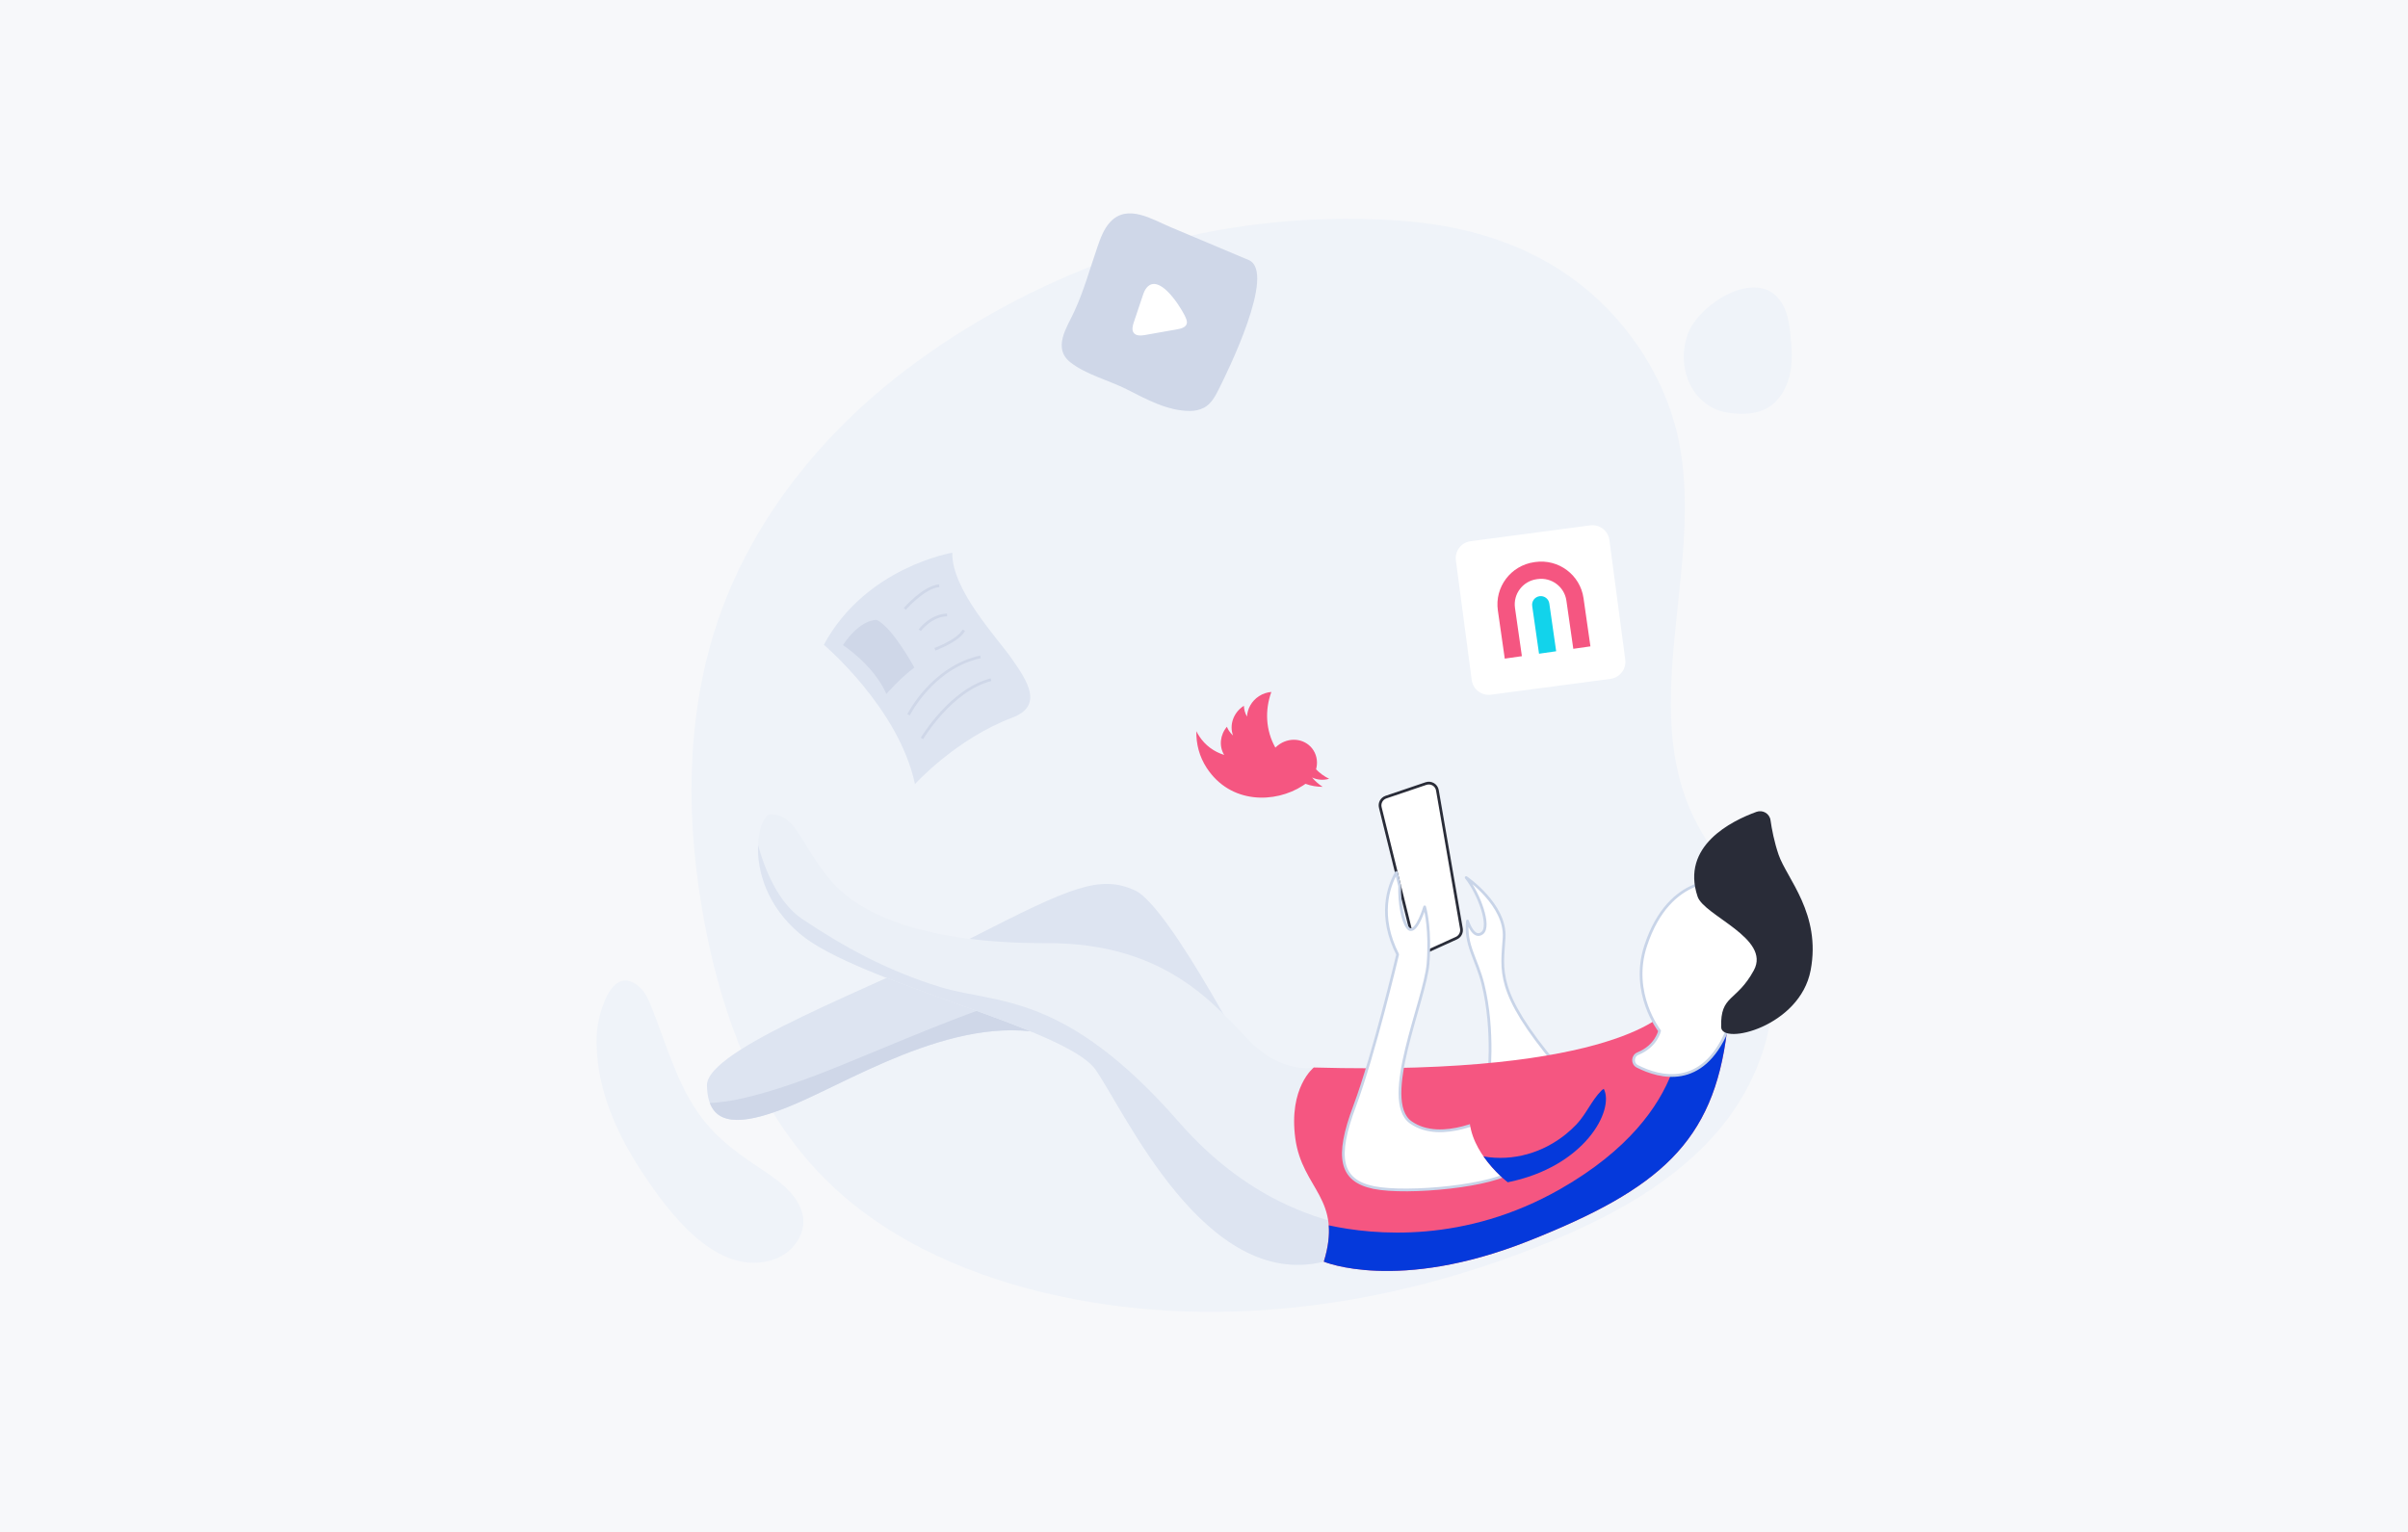
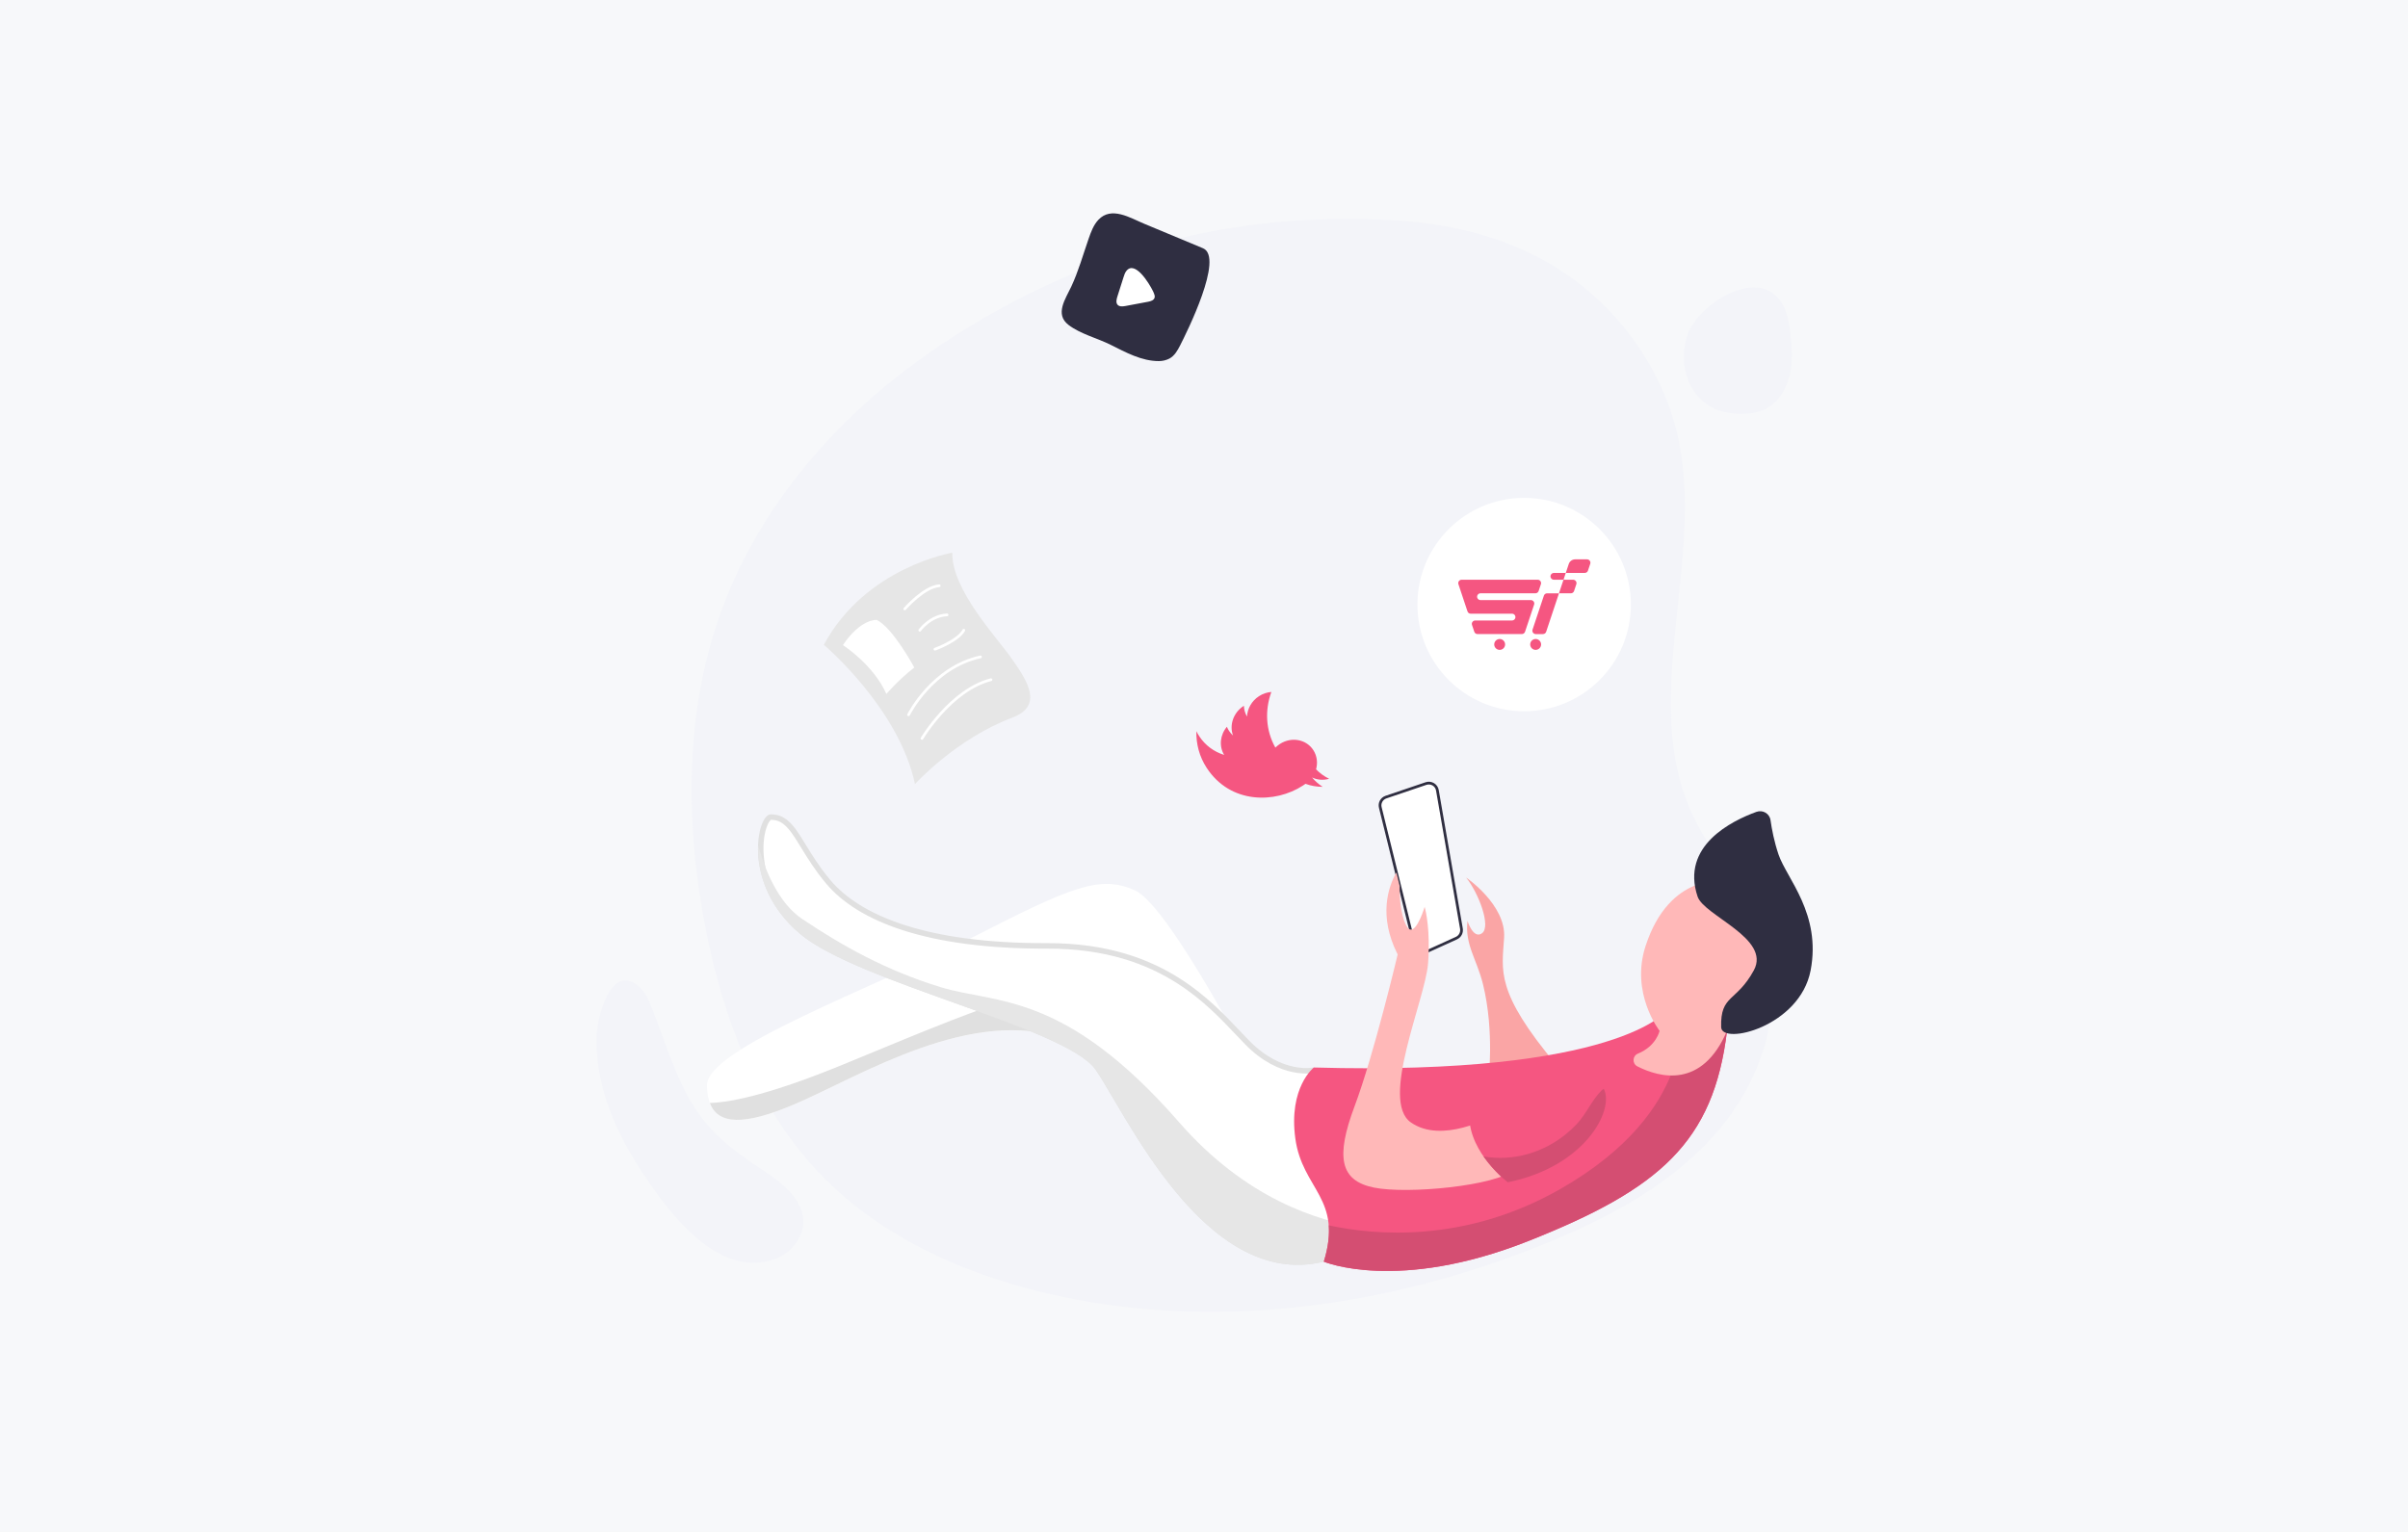
<svg xmlns="http://www.w3.org/2000/svg" width="440" height="280" viewBox="0 0 440 280" fill="none">
  <path d="M440 0H0V280H440V0Z" fill="#F7F8FA" />
-   <path d="M257.367 40.465C273.107 41.855 287.277 47.765 297.317 60.555C302.177 66.745 305.637 74.065 306.997 81.835C310.927 104.265 299.577 128.875 309.477 149.385C313.047 156.785 319.137 162.855 322.057 170.535C326.617 182.495 322.467 196.495 314.257 206.315C306.047 216.135 294.367 222.405 282.517 227.245C253.577 239.045 221.097 243.545 190.697 236.255C175.347 232.575 160.367 225.705 149.527 214.225C138.167 202.205 132.137 186.015 128.947 169.785C125.227 150.845 125.067 130.815 131.467 112.605C137.797 94.615 150.307 79.165 165.497 67.625C176.867 58.985 189.627 52.155 203.037 47.285C219.717 41.235 237.977 39.135 255.637 40.315C256.227 40.365 256.797 40.415 257.367 40.465Z" fill="#EFF3F9" />
-   <path d="M311.747 56.485C310.157 57.925 308.917 59.595 308.357 61.165C306.697 65.855 308.017 71.595 312.427 74.255C314.017 75.215 315.897 75.575 317.757 75.635C319.487 75.685 321.277 75.465 322.807 74.645C325.017 73.455 326.417 71.105 326.997 68.665C327.577 66.225 327.417 63.675 327.157 61.175C326.987 59.565 326.767 57.935 326.127 56.445C323.387 50.145 316.197 52.455 311.747 56.485Z" fill="#EFF3F9" />
-   <path d="M109.017 189.265C108.717 198.165 112.347 206.655 117.147 213.975C122.007 221.385 130.987 233.755 141.477 230.175C144.717 229.065 147.287 225.705 146.717 222.335C145.997 218.075 141.477 215.255 138.177 213.065C133.917 210.225 130.247 207.365 127.317 203.045C123.517 197.425 121.567 190.385 119.067 184.135C118.537 182.795 117.967 181.415 116.897 180.455C111.617 175.695 109.127 185.925 109.017 189.265Z" fill="#EFF3F9" />
-   <path d="M267.907 160.405C267.907 160.405 275.217 165.385 274.837 171.395C274.467 177.395 273.137 181.235 284.437 194.695L271.957 197.785C271.957 197.785 273.127 188.565 270.967 179.855C269.827 175.275 267.637 172.655 268.147 168.335C268.147 168.335 269.217 171.785 270.827 170.555C272.447 169.315 270.247 163.345 267.907 160.405Z" fill="white" stroke="#C8D4E8" stroke-width="0.5" stroke-miterlimit="10" stroke-linejoin="round" />
-   <path d="M230.257 197.774C230.257 197.774 213.827 165.654 207.387 162.744C200.947 159.834 195.677 162.144 177.537 171.414C159.397 180.684 129.017 191.664 129.177 198.424C129.337 205.184 133.677 206.794 145.437 201.734C157.197 196.674 177.797 183.694 194.807 190.024C211.817 196.344 220.157 214.834 220.157 214.834L230.257 197.774Z" fill="#DDE4F1" />
-   <path d="M199.057 182.695C189.327 180.165 186.677 181.055 154.847 194.245C141.557 199.755 134.007 201.465 129.707 201.595C131.177 205.535 135.837 205.855 145.437 201.725C157.197 196.665 177.797 183.685 194.807 190.005C211.817 196.325 220.157 214.815 220.157 214.815L224.967 206.695C218.607 198.275 206.047 184.515 199.057 182.695Z" fill="#CFD7E8" />
-   <path d="M140.827 148.845C138.307 148.845 135.497 161.675 146.177 170.665C156.857 179.665 194.777 187.785 200.177 195.485C205.577 203.185 220.167 235.935 241.877 230.595L251.087 223.365L240.067 195.105C240.067 195.105 234.327 196.415 228.237 190.185C222.147 183.955 213.217 172.315 191.287 172.385C169.357 172.455 157.187 167.385 151.697 160.825C146.207 154.265 145.507 148.845 140.827 148.845Z" fill="#EBF0F7" />
-   <path d="M241.887 230.605L249.637 224.515C240.577 223.265 227.457 218.875 215.467 205.145C194.497 181.105 182.027 183.535 171.917 180.445C161.817 177.345 153.877 172.855 146.577 167.965C142.177 165.015 139.747 158.895 138.517 154.495C138.347 159.035 140.017 165.495 146.177 170.685C156.857 179.685 194.777 187.805 200.177 195.505C205.587 203.195 220.177 235.945 241.887 230.605Z" fill="#DDE4F1" />
-   <path d="M304.587 184.695C304.587 184.695 295.747 196.675 240.067 195.115C240.067 195.115 235.417 198.745 236.687 208.085C237.957 217.435 245.437 219.015 241.887 230.605C241.887 230.605 255.347 236.315 279.307 226.815C303.267 217.315 313.107 208.765 315.577 188.405L304.587 184.695Z" fill="#F55681" />
-   <path d="M315.567 188.405L307.097 185.535C307.097 185.535 310.087 203.035 285.147 217.305C267.647 227.315 251.107 225.775 242.797 223.965C242.937 225.795 242.717 227.935 241.897 230.605C241.897 230.605 255.357 236.315 279.317 226.815C303.267 217.315 313.097 208.765 315.567 188.405Z" fill="#0539DB" />
-   <path d="M150.537 117.854C150.537 117.854 164.247 129.424 167.187 143.314C167.187 143.314 174.657 135.054 184.937 131.184C190.757 128.994 187.697 124.454 184.937 120.484C182.177 116.514 173.877 107.804 174.007 101.024C174.007 101.024 158.187 103.644 150.537 117.854Z" fill="#DDE4F1" />
-   <path d="M154.027 117.914C154.027 117.914 159.567 121.454 161.967 126.834C161.967 126.834 164.427 123.994 167.067 122.014C167.067 122.014 163.117 114.664 160.177 113.304C160.177 113.304 157.237 113.084 154.027 117.914Z" fill="#CFD7E8" />
-   <path d="M165.327 111.294C165.327 111.294 168.807 107.284 171.617 107.064" stroke="#CFD7E8" stroke-width="0.5" stroke-miterlimit="10" />
-   <path d="M168.067 115.194C168.067 115.194 169.987 112.534 173.047 112.384" stroke="#CFD7E8" stroke-width="0.5" stroke-miterlimit="10" />
-   <path d="M170.837 118.664C170.837 118.664 175.087 117.124 176.107 115.194" stroke="#CFD7E8" stroke-width="0.5" stroke-miterlimit="10" />
-   <path d="M166.017 130.644C166.017 130.644 170.337 121.984 179.157 120.064" stroke="#CFD7E8" stroke-width="0.5" stroke-miterlimit="10" />
-   <path d="M168.467 134.974C168.467 134.974 173.727 126.104 181.077 124.234" stroke="#CFD7E8" stroke-width="0.5" stroke-miterlimit="10" />
-   <path d="M294.284 124.08L272.427 126.974C270.725 127.195 269.142 126.003 268.92 124.284L266.026 102.427C265.805 100.725 266.997 99.142 268.716 98.92L290.573 96.026C292.276 95.805 293.859 96.997 294.08 98.716L296.974 120.573C297.195 122.275 295.987 123.841 294.284 124.08Z" fill="white" />
-   <path d="M217.498 75.116C213.308 75.126 209.468 72.966 205.838 71.136C202.588 69.496 198.518 68.496 195.638 66.266C192.248 63.636 194.958 59.846 196.308 56.916C198.038 53.176 199.158 49.116 200.498 45.226C201.068 43.576 201.668 41.866 202.858 40.586C206.008 37.176 210.558 40.116 213.918 41.526C218.658 43.526 223.408 45.526 228.158 47.526C233.338 49.706 224.158 68.246 222.648 71.246C222.008 72.516 221.278 73.836 220.028 74.506C219.208 74.926 218.368 75.106 217.498 75.116Z" fill="#CFD7E8" />
-   <path d="M216.458 57.636C215.348 55.476 211.748 50.046 209.558 52.546C209.158 52.996 208.958 53.586 208.768 54.156C208.238 55.746 207.698 57.336 207.168 58.926C206.958 59.566 206.758 60.336 207.178 60.866C207.628 61.426 208.498 61.356 209.208 61.236C211.198 60.886 213.188 60.536 215.178 60.176C215.868 60.056 216.708 59.806 216.858 59.116C216.938 58.766 216.798 58.406 216.658 58.076C216.608 57.946 216.538 57.806 216.458 57.636Z" fill="white" />
-   <path d="M315.067 161.064C315.067 161.064 305.117 159.414 300.697 172.874C297.847 181.544 303.247 188.414 303.247 188.414C303.247 188.414 302.657 191.204 299.297 192.574C298.267 192.994 298.207 194.414 299.197 194.914C303.287 196.984 311.027 199.034 315.567 188.414C315.567 188.414 330.417 178.614 325.107 170.684C319.807 162.744 322.457 163.814 315.067 161.064Z" fill="white" stroke="#C8D4E8" stroke-width="0.5" stroke-miterlimit="10" stroke-linejoin="round" />
-   <path d="M323.517 149.915C323.347 148.705 322.107 147.975 320.957 148.385C316.427 150.025 307.087 154.605 310.187 163.865C311.367 167.385 323.647 171.505 320.467 177.355C317.287 183.205 314.327 181.755 314.497 187.745C314.597 191.105 328.887 187.675 330.847 177.355C332.807 167.035 326.507 160.605 324.997 156.235C324.187 153.865 323.747 151.545 323.517 149.915Z" fill="#292C38" />
-   <path d="M253.247 145.695L260.567 143.215C261.497 142.905 262.487 143.485 262.647 144.455L267.037 169.735C267.157 170.455 266.787 171.165 266.127 171.465L260.677 173.945C259.767 174.355 258.707 173.845 258.467 172.875L252.217 147.605C252.007 146.785 252.457 145.965 253.247 145.695Z" fill="white" stroke="#292C38" stroke-width="0.5" stroke-miterlimit="10" stroke-linejoin="round" />
-   <path d="M255.147 159.475C253.647 162.145 251.847 167.455 255.387 174.455C255.387 174.455 251.037 192.825 247.527 202.165C244.017 211.505 244.867 215.785 251.007 217.055C257.157 218.325 273.507 216.735 276.637 213.805L272.487 204.085C272.487 204.085 263.467 209.145 257.787 205.145C252.107 201.145 260.417 182.725 260.937 176.135C261.007 175.295 261.047 174.495 261.057 173.755C261.187 168.635 260.317 165.755 260.317 165.755C260.317 165.755 259.017 170.115 257.727 169.905C257.547 169.885 257.367 169.765 257.197 169.535C256.257 168.305 255.667 165.045 255.757 161.945L255.147 159.475Z" fill="white" stroke="#C8D4E8" stroke-width="0.5" stroke-miterlimit="10" stroke-linejoin="round" />
-   <path d="M292.997 198.884C295.167 202.714 289.687 213.234 275.507 216.084C275.507 216.084 268.497 210.804 268.487 204.074C268.487 201.214 274.587 198.504 280.527 197.294C286.467 196.084 291.577 196.384 292.997 198.884Z" fill="#F55681" />
-   <path d="M293.057 199.024C292.897 199.094 292.737 199.204 292.577 199.374C290.797 201.184 289.827 203.654 288.057 205.514C287.457 206.144 286.827 206.724 286.167 207.264C281.977 210.684 276.507 212.314 271.077 211.374C273.077 214.254 275.507 216.094 275.507 216.094C289.537 213.264 295.037 202.964 293.057 199.024Z" fill="#0539DB" />
-   <path d="M238.057 143.595C238.227 143.485 238.387 143.375 238.547 143.265C239.537 143.635 240.597 143.815 241.677 143.815C240.947 143.345 240.297 142.765 239.747 142.105C240.697 142.555 241.807 142.655 242.867 142.345C241.987 141.915 241.177 141.345 240.477 140.615C240.797 139.465 240.667 138.205 240.007 137.155C238.737 135.125 235.987 134.605 233.857 135.985C233.557 136.185 233.287 136.405 233.037 136.645C231.267 133.495 231.097 129.805 232.307 126.475C231.537 126.535 230.757 126.785 230.047 127.245C228.707 128.115 227.927 129.535 227.857 130.975C227.497 130.365 227.317 129.685 227.287 129.005L227.237 129.035C225.357 130.255 224.597 132.535 225.307 134.435C225.027 134.185 224.767 133.895 224.557 133.565C224.407 133.335 224.287 133.085 224.187 132.835C222.947 134.295 222.697 136.375 223.687 137.985C221.847 137.415 220.217 136.245 219.117 134.545C218.927 134.255 218.757 133.945 218.607 133.645C218.547 135.965 219.147 138.295 220.487 140.345C224.827 147.005 233.017 146.875 238.057 143.595Z" fill="#F55681" />
-   <path d="M280.502 102.726L280.333 102.751C276.057 103.363 273.085 107.31 273.695 111.568L274.957 120.382L278.086 119.934L276.825 111.12C276.462 108.588 278.237 106.231 280.779 105.867L280.949 105.843C283.491 105.479 285.856 107.244 286.218 109.775L287.48 118.589L290.61 118.141L289.348 109.327C288.738 105.069 284.779 102.114 280.502 102.726Z" fill="#F55681" />
-   <path d="M284.348 119.037L281.218 119.486L279.968 110.756C279.845 109.895 280.447 109.096 281.311 108.972C282.175 108.848 282.977 109.447 283.1 110.307L284.35 119.037L284.348 119.037Z" fill="#12D3EB" />
+   <path d="M257.367 40.465C273.107 41.855 287.277 47.765 297.317 60.555C302.177 66.745 305.637 74.065 306.997 81.835C310.927 104.265 299.577 128.875 309.477 149.385C313.047 156.785 319.137 162.855 322.057 170.535C326.617 182.495 322.467 196.495 314.257 206.315C306.047 216.135 294.367 222.405 282.517 227.245C253.577 239.045 221.097 243.545 190.697 236.255C175.347 232.575 160.367 225.705 149.527 214.225C138.167 202.205 132.137 186.015 128.947 169.785C125.227 150.845 125.067 130.815 131.467 112.605C137.797 94.615 150.307 79.165 165.497 67.625C176.867 58.985 189.627 52.155 203.037 47.285C219.717 41.235 237.977 39.135 255.637 40.315C256.227 40.365 256.797 40.415 257.367 40.465Z" fill="#F3F4F9" />
+   <path d="M311.747 56.485C310.157 57.925 308.917 59.595 308.357 61.165C306.697 65.855 308.017 71.595 312.427 74.255C314.017 75.215 315.897 75.575 317.757 75.635C319.487 75.685 321.277 75.465 322.807 74.645C325.017 73.455 326.417 71.105 326.997 68.665C327.577 66.225 327.417 63.675 327.157 61.175C326.987 59.565 326.767 57.935 326.127 56.445C323.387 50.145 316.197 52.455 311.747 56.485Z" fill="#F3F4F9" />
+   <path d="M109.017 189.265C108.717 198.165 112.347 206.655 117.147 213.975C122.007 221.385 130.987 233.755 141.477 230.175C144.717 229.065 147.287 225.705 146.717 222.335C145.997 218.075 141.477 215.255 138.177 213.065C133.917 210.225 130.247 207.365 127.317 203.045C123.517 197.425 121.567 190.385 119.067 184.135C118.537 182.795 117.967 181.415 116.897 180.455C111.617 175.695 109.127 185.925 109.017 189.265Z" fill="#F3F4F9" />
+   <path d="M267.908 160.405C267.908 160.405 275.218 165.385 274.838 171.395C274.468 177.395 273.138 181.235 284.438 194.695L271.958 197.785C271.958 197.785 273.128 188.565 270.968 179.855C269.828 175.275 267.638 172.655 268.148 168.335C268.148 168.335 269.218 171.785 270.828 170.555C272.448 169.315 270.248 163.345 267.908 160.405Z" fill="#FAA5A5" />
+   <path d="M230.256 197.774C230.256 197.774 213.826 165.654 207.386 162.744C200.946 159.834 195.676 162.144 177.536 171.414C159.396 180.684 129.016 191.664 129.176 198.424C129.336 205.184 133.676 206.794 145.436 201.734C157.196 196.674 177.796 183.694 194.806 190.024C211.816 196.344 220.156 214.834 220.156 214.834L230.256 197.774Z" fill="white" />
+   <path d="M199.057 182.695C189.327 180.165 186.677 181.055 154.847 194.245C141.557 199.755 134.007 201.465 129.707 201.595C131.177 205.535 135.837 205.855 145.437 201.725C157.197 196.665 177.797 183.685 194.807 190.005C211.817 196.325 220.157 214.815 220.157 214.815L224.967 206.695C218.607 198.275 206.047 184.515 199.057 182.695Z" fill="#E0E0E0" />
+   <path d="M146.499 170.282L146.498 170.282C141.272 165.883 139.359 160.558 139.05 156.347C138.895 154.236 139.145 152.419 139.571 151.149C139.785 150.511 140.036 150.034 140.284 149.727C140.54 149.41 140.732 149.345 140.826 149.345C141.886 149.345 142.702 149.647 143.426 150.193C144.166 150.751 144.826 151.576 145.541 152.652C145.934 153.242 146.341 153.905 146.783 154.627C147.93 156.498 149.316 158.76 151.313 161.146C156.949 167.88 169.313 172.955 191.288 172.885C202.155 172.85 209.776 175.714 215.431 179.343C220.119 182.351 223.46 185.882 226.213 188.792C226.792 189.404 227.345 189.988 227.879 190.534C230.996 193.723 234.044 195 236.335 195.471C237.477 195.706 238.426 195.739 239.094 195.712C239.356 195.701 239.576 195.681 239.747 195.661L250.486 223.201L241.653 230.135C231.145 232.661 222.287 226.04 215.295 217.611C211.8 213.397 208.806 208.773 206.345 204.711C205.449 203.234 204.621 201.824 203.863 200.534C202.55 198.301 201.449 196.429 200.586 195.198C199.852 194.152 198.601 193.14 197.007 192.152C195.405 191.158 193.416 190.164 191.165 189.167C186.664 187.173 181.066 185.149 175.325 183.092C175.016 182.981 174.706 182.87 174.396 182.759C168.943 180.806 163.404 178.821 158.553 176.796C153.414 174.649 149.105 172.479 146.499 170.282Z" fill="white" stroke="#E0E0E0" />
+   <path d="M241.887 230.605L249.637 224.515C240.577 223.265 227.457 218.875 215.467 205.145C194.497 181.105 182.027 183.535 171.917 180.445C161.817 177.345 153.877 172.855 146.577 167.965C142.177 165.015 139.747 158.895 138.517 154.495C138.347 159.035 140.017 165.495 146.177 170.685C156.857 179.685 194.777 187.805 200.177 195.505C205.587 203.195 220.177 235.945 241.887 230.605Z" fill="#E6E6E6" />
+   <path d="M304.587 184.695C304.587 184.695 295.747 196.675 240.067 195.115C240.067 195.115 235.417 198.745 236.687 208.085C237.957 217.435 245.437 219.015 241.887 230.605C241.887 230.605 255.347 236.315 279.307 226.815C303.267 217.315 313.106 208.765 315.576 188.405L304.587 184.695Z" fill="#F55681" />
+   <path d="M315.566 188.405L307.096 185.535C307.096 185.535 310.086 203.035 285.146 217.305C267.646 227.315 251.106 225.775 242.796 223.965C242.936 225.795 242.716 227.935 241.896 230.605C241.896 230.605 255.356 236.315 279.316 226.815C303.266 217.315 313.096 208.765 315.566 188.405Z" fill="#D44E72" />
+   <path d="M150.537 117.854C150.537 117.854 164.247 129.424 167.187 143.314C167.187 143.314 174.657 135.054 184.937 131.184C190.757 128.994 187.697 124.454 184.937 120.484C182.177 116.514 173.877 107.804 174.007 101.024C174.007 101.024 158.187 103.644 150.537 117.854Z" fill="#E6E6E6" />
+   <path d="M154.027 117.914C154.027 117.914 159.567 121.454 161.967 126.834C161.967 126.834 164.427 123.994 167.067 122.014C167.067 122.014 163.117 114.664 160.177 113.304C160.177 113.304 157.237 113.084 154.027 117.914Z" fill="white" />
+   <path d="M165.326 111.294C165.326 111.294 168.806 107.284 171.616 107.064" stroke="white" stroke-width="0.5" stroke-miterlimit="10" stroke-linecap="round" />
+   <path d="M168.066 115.194C168.066 115.194 169.986 112.534 173.046 112.384" stroke="white" stroke-width="0.5" stroke-miterlimit="10" stroke-linecap="round" />
+   <path d="M170.838 118.664C170.838 118.664 175.088 117.124 176.108 115.194" stroke="white" stroke-width="0.5" stroke-miterlimit="10" stroke-linecap="round" />
+   <path d="M166.018 130.644C166.018 130.644 170.338 121.984 179.158 120.064" stroke="white" stroke-width="0.5" stroke-miterlimit="10" stroke-linecap="round" />
+   <path d="M168.467 134.974C168.467 134.974 173.727 126.104 181.077 124.234" stroke="white" stroke-width="0.5" stroke-miterlimit="10" stroke-linecap="round" />
+   <path d="M211.758 66C208.592 66.007 205.69 64.393 202.946 63.025C200.49 61.798 197.414 61.051 195.238 59.384C192.676 57.418 194.724 54.584 195.744 52.394C197.052 49.598 197.898 46.562 198.911 43.654C199.341 42.421 199.795 41.142 200.694 40.185C203.075 37.636 206.513 39.834 209.053 40.888C212.635 42.383 216.225 43.879 219.814 45.374C223.729 47.004 216.792 60.864 215.65 63.107C215.167 64.056 214.615 65.043 213.67 65.544C213.051 65.858 212.416 65.993 211.758 66Z" fill="#2F2E41" />
+   <path d="M210.702 53.262C209.921 51.657 207.389 47.621 205.848 49.479C205.566 49.813 205.426 50.252 205.292 50.676C204.919 51.858 204.539 53.039 204.166 54.221C204.019 54.697 203.878 55.269 204.173 55.663C204.49 56.079 205.102 56.027 205.602 55.938C207.002 55.678 208.402 55.418 209.802 55.15C210.287 55.061 210.878 54.875 210.984 54.362C211.04 54.102 210.941 53.835 210.843 53.589C210.808 53.493 210.758 53.389 210.702 53.262Z" fill="white" />
+   <path d="M315.067 161.064C315.067 161.064 305.117 159.414 300.697 172.874C297.847 181.544 303.247 188.414 303.247 188.414C303.247 188.414 302.657 191.204 299.297 192.574C298.267 192.994 298.207 194.414 299.197 194.914C303.287 196.984 311.027 199.034 315.567 188.414C315.567 188.414 330.417 178.614 325.107 170.684C319.807 162.744 322.457 163.814 315.067 161.064Z" fill="#FFB8B8" />
+   <path d="M323.518 149.915C323.348 148.705 322.108 147.975 320.958 148.385C316.428 150.025 307.088 154.605 310.188 163.865C311.368 167.385 323.648 171.505 320.468 177.355C317.288 183.205 314.328 181.755 314.498 187.745C314.598 191.105 328.888 187.675 330.848 177.355C332.808 167.035 326.508 160.605 324.998 156.235C324.188 153.865 323.748 151.545 323.518 149.915Z" fill="#2F2E41" />
+   <path d="M253.247 145.695L260.568 143.215C261.498 142.905 262.487 143.485 262.647 144.455L267.038 169.735C267.158 170.455 266.788 171.165 266.128 171.465L260.677 173.945C259.767 174.355 258.707 173.845 258.467 172.875L252.217 147.605C252.007 146.785 252.457 145.965 253.247 145.695Z" fill="white" stroke="#2F2E41" stroke-width="0.5" stroke-miterlimit="10" stroke-linejoin="round" />
+   <path d="M255.147 159.475C253.647 162.145 251.847 167.455 255.387 174.455C255.387 174.455 251.037 192.825 247.527 202.165C244.017 211.505 244.867 215.785 251.007 217.055C257.157 218.325 273.507 216.735 276.637 213.805L272.487 204.085C272.487 204.085 263.467 209.145 257.787 205.145C252.107 201.145 260.417 182.725 260.937 176.135C261.007 175.295 261.047 174.495 261.057 173.755C261.187 168.635 260.317 165.755 260.317 165.755C260.317 165.755 259.017 170.115 257.727 169.905C257.547 169.885 257.367 169.765 257.197 169.535C256.257 168.305 255.667 165.045 255.757 161.945L255.147 159.475Z" fill="#FFB8B8" />
+   <path d="M292.998 198.884C295.168 202.714 289.688 213.234 275.508 216.084C275.508 216.084 268.498 210.804 268.488 204.074C268.488 201.214 274.588 198.504 280.528 197.294C286.468 196.084 291.578 196.384 292.998 198.884Z" fill="#F55681" />
+   <path d="M293.058 199.024C292.898 199.094 292.738 199.204 292.578 199.374C290.798 201.184 289.828 203.654 288.058 205.514C287.458 206.144 286.828 206.724 286.168 207.264C281.978 210.684 276.508 212.314 271.078 211.374C273.078 214.254 275.508 216.094 275.508 216.094C289.538 213.264 295.038 202.964 293.058 199.024Z" fill="#D44E72" />
+   <path d="M238.058 143.595C238.228 143.485 238.388 143.375 238.548 143.265C239.538 143.635 240.598 143.815 241.678 143.815C240.948 143.345 240.298 142.765 239.748 142.105C240.698 142.555 241.808 142.655 242.868 142.345C241.988 141.915 241.178 141.345 240.478 140.615C240.798 139.465 240.668 138.205 240.008 137.155C238.738 135.125 235.988 134.605 233.858 135.985C233.558 136.185 233.288 136.405 233.038 136.645C231.268 133.495 231.098 129.805 232.308 126.475C231.538 126.535 230.758 126.785 230.048 127.245C228.708 128.115 227.928 129.535 227.858 130.975C227.498 130.365 227.318 129.685 227.288 129.005L227.238 129.035C225.358 130.255 224.598 132.535 225.308 134.435C225.028 134.185 224.768 133.895 224.558 133.565C224.408 133.335 224.288 133.085 224.188 132.835C222.948 134.295 222.698 136.375 223.688 137.985C221.848 137.415 220.218 136.245 219.118 134.545C218.928 134.255 218.758 133.945 218.608 133.645C218.548 135.965 219.148 138.295 220.488 140.345C224.828 147.005 233.018 146.875 238.058 143.595Z" fill="#F55681" />
+   <circle cx="278.5" cy="110.5" r="19.5" fill="white" />
+   <path d="M281.561 106.777L281.146 108.018C281.062 108.273 280.825 108.443 280.556 108.443H270.525C270.101 108.443 269.801 108.857 269.935 109.26C270.019 109.514 270.257 109.684 270.525 109.684H279.73C280.154 109.684 280.453 110.099 280.319 110.501L278.663 115.469C278.579 115.723 278.342 115.893 278.074 115.893H269.976C269.708 115.893 269.471 115.723 269.387 115.469L268.972 114.228C268.838 113.825 269.137 113.41 269.562 113.41H276.284C276.55 113.41 276.787 113.24 276.873 112.986C277.007 112.584 276.708 112.169 276.284 112.169H268.735C268.466 112.169 268.229 111.999 268.145 111.745L266.489 106.777C266.355 106.375 266.655 105.96 267.079 105.96H280.971C281.395 105.96 281.695 106.377 281.561 106.777Z" fill="#F55681" />
+   <path d="M288.036 106.778L287.622 108.019C287.538 108.273 287.3 108.443 287.032 108.443H284.863L285.69 105.96H287.444C287.871 105.96 288.17 106.377 288.036 106.778Z" fill="#F55681" />
+   <path d="M290.577 103.054L290.163 104.295C290.079 104.549 289.841 104.719 289.573 104.719H286.105L286.649 103.085C286.817 102.579 287.292 102.236 287.826 102.236H289.988C290.412 102.236 290.711 102.651 290.577 103.054Z" fill="#F55681" />
+   <path d="M282.694 108.446H284.863L282.522 115.472C282.438 115.726 282.201 115.896 281.932 115.896H280.624C280.2 115.896 279.9 115.482 280.034 115.079L282.105 108.87C282.189 108.616 282.426 108.446 282.694 108.446Z" fill="#F55681" />
+   <path d="M286.104 104.719L285.689 105.961H283.932C283.508 105.961 283.209 105.546 283.343 105.143C283.427 104.889 283.664 104.719 283.932 104.719H286.104Z" fill="#F55681" />
+   <path d="M280.6 118.783C281.149 118.783 281.595 118.338 281.595 117.789C281.595 117.24 281.149 116.794 280.6 116.794C280.051 116.794 279.605 117.24 279.605 117.789C279.605 118.338 280.051 118.783 280.6 118.783Z" fill="#F55681" />
+   <path d="M274.026 118.783C274.575 118.783 275.02 118.338 275.02 117.789C275.02 117.24 274.575 116.794 274.026 116.794C273.477 116.794 273.031 117.24 273.031 117.789C273.031 118.338 273.477 118.783 274.026 118.783Z" fill="#F55681" />
</svg>
